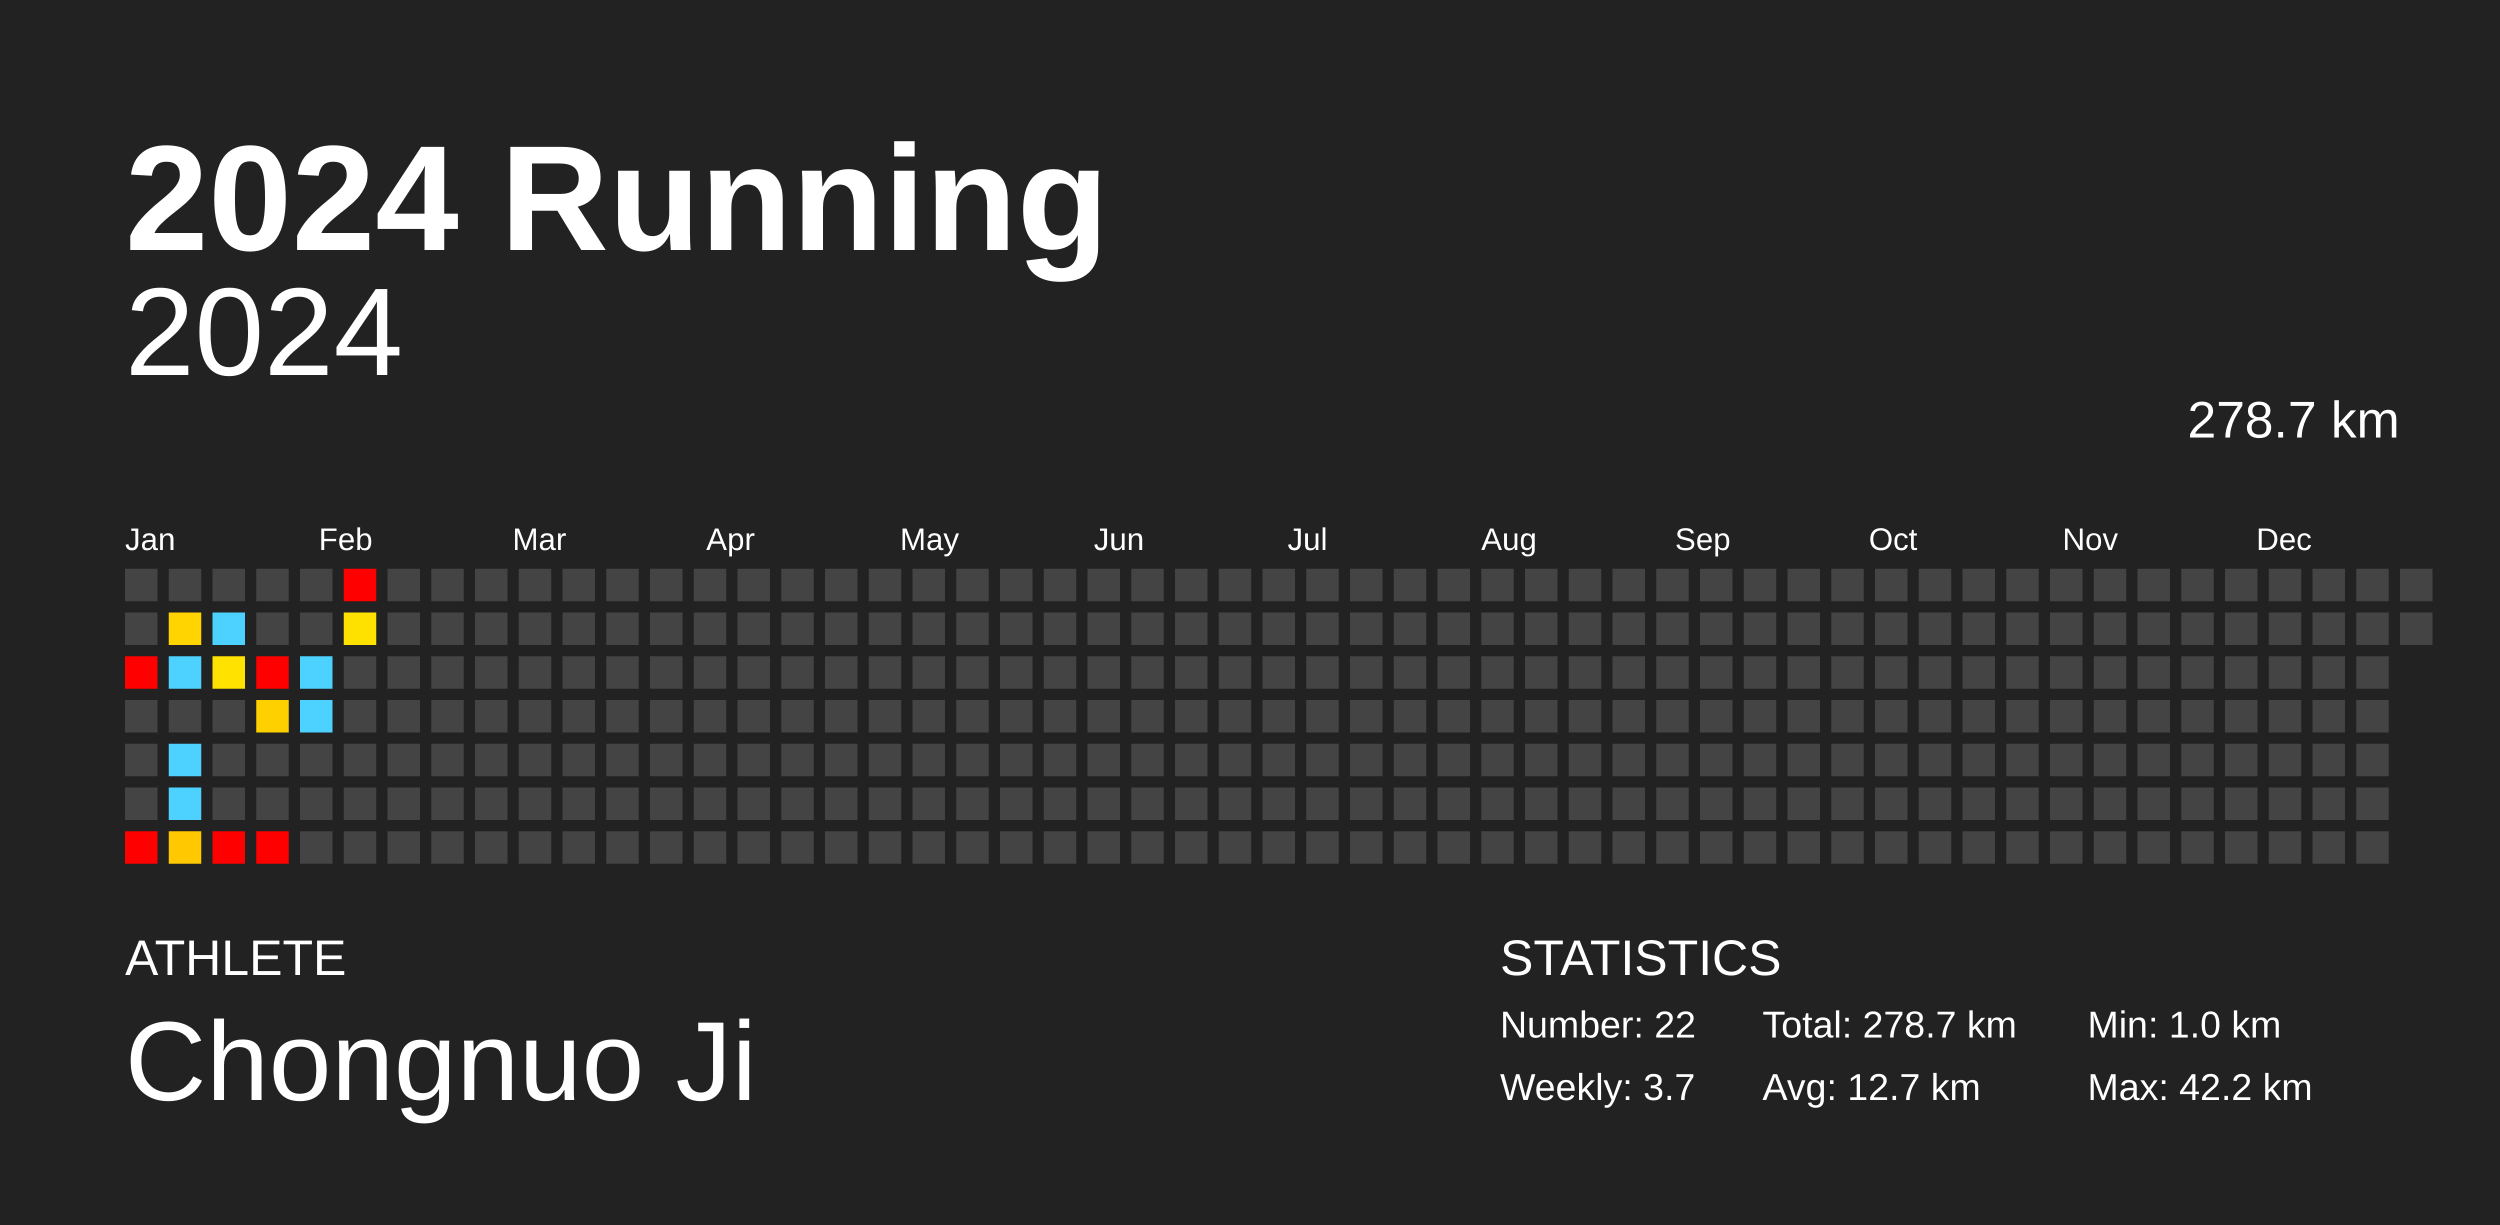
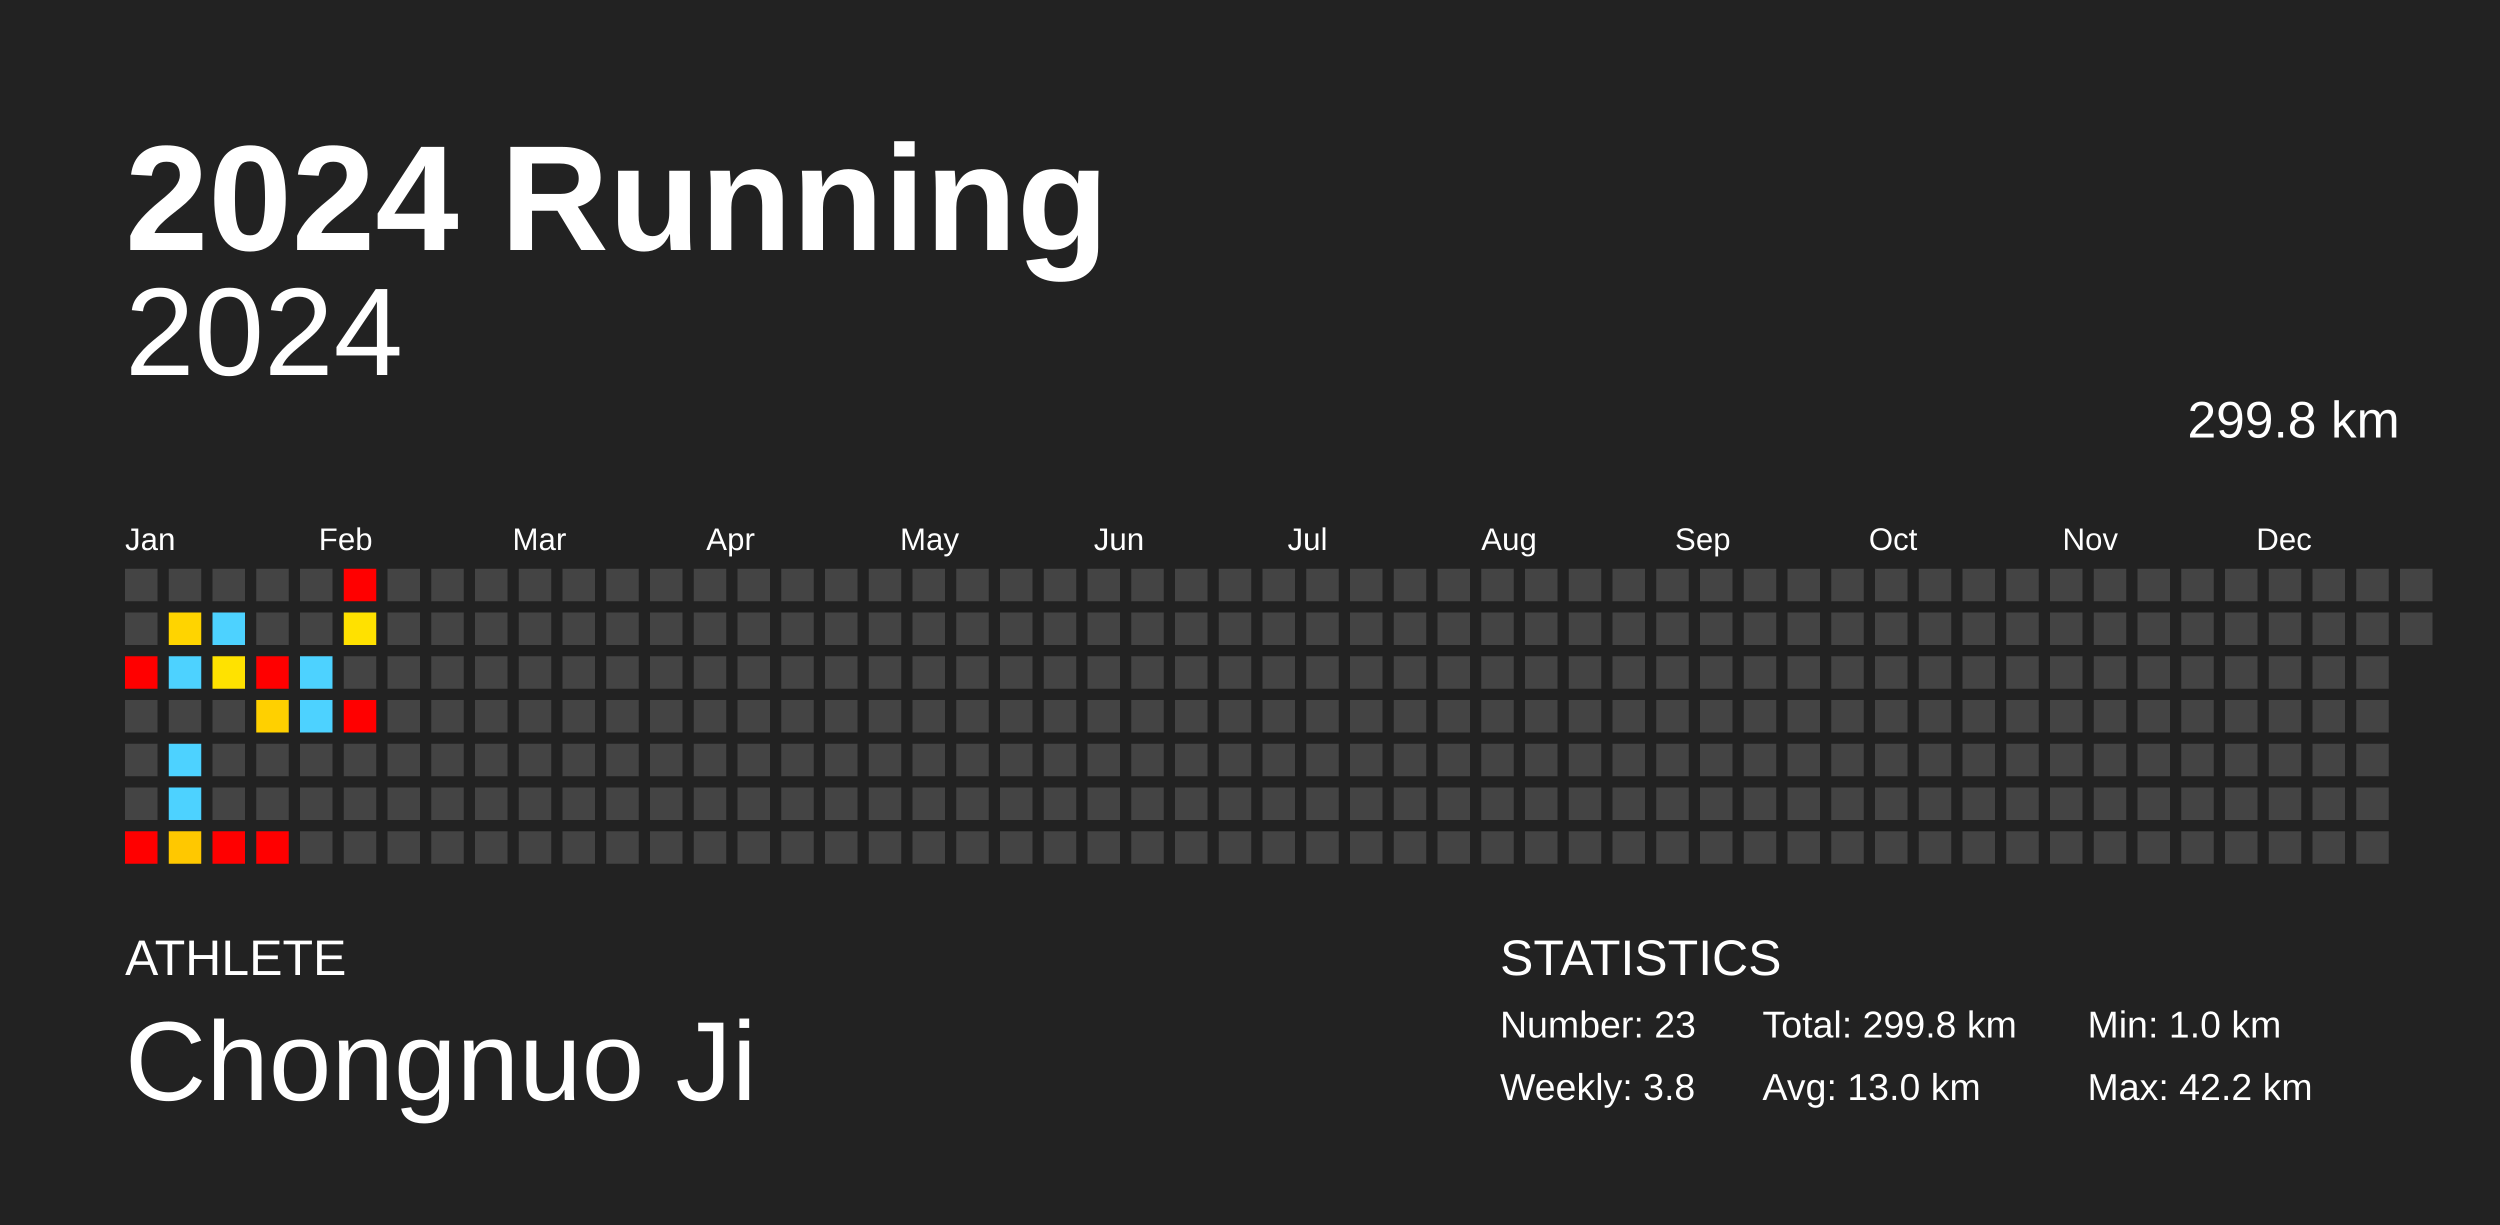
<svg xmlns="http://www.w3.org/2000/svg" baseProfile="full" height="98mm" version="1.1" viewBox="0,0,200,98" width="200mm">
  <defs />
  <rect fill="#222222" height="98" width="200" x="0" y="0" />
  <text fill="#FFFFFF" style="font-size:12px; font-family:Arial; font-weight:bold;" x="10" y="20">2024 Running</text>
  <text fill="#FFFFFF" style="font-size:4px; font-family:Arial" x="10" y="78">ATHLETE</text>
  <text fill="#FFFFFF" style="font-size:9px; font-family:Arial" x="10" y="88">Chongnuo Ji</text>
  <text fill="#FFFFFF" style="font-size:4px; font-family:Arial" x="120" y="78">STATISTICS</text>
-   <text fill="#FFFFFF" style="font-size:3px; font-family:Arial" x="120" y="83">Number: 22</text>
-   <text fill="#FFFFFF" style="font-size:3px; font-family:Arial" x="120" y="88">Weekly: 3.7</text>
-   <text fill="#FFFFFF" style="font-size:3px; font-family:Arial" x="141" y="83">Total: 278.7 km</text>
-   <text fill="#FFFFFF" style="font-size:3px; font-family:Arial" x="141" y="88">Avg: 12.7 km</text>
+   <text fill="#FFFFFF" style="font-size:3px; font-family:Arial" x="120" y="83">Number: 23</text>
+   <text fill="#FFFFFF" style="font-size:3px; font-family:Arial" x="120" y="88">Weekly: 3.8</text>
+   <text fill="#FFFFFF" style="font-size:3px; font-family:Arial" x="141" y="83">Total: 299.8 km</text>
+   <text fill="#FFFFFF" style="font-size:3px; font-family:Arial" x="141" y="88">Avg: 13.0 km</text>
  <text fill="#FFFFFF" style="font-size:3px; font-family:Arial" x="167" y="83">Min: 1.0 km</text>
  <text fill="#FFFFFF" style="font-size:3px; font-family:Arial" x="167" y="88">Max: 42.2 km</text>
  <text alignment-baseline="hanging" fill="#FFFFFF" style="font-size:10.0px; font-family:Arial;" x="10" y="30">2024</text>
-   <text alignment-baseline="hanging" fill="#FFFFFF" style="font-size:4.125px; font-family:Arial;" x="175" y="35">278.7 km</text>
+   <text alignment-baseline="hanging" fill="#FFFFFF" style="font-size:4.125px; font-family:Arial;" x="175" y="35">299.8 km</text>
  <text fill="#FFFFFF" style="font-size:2.5px; font-family:Arial" x="10.0" y="44">Jan</text>
  <text fill="#FFFFFF" style="font-size:2.5px; font-family:Arial" x="25.5" y="44">Feb</text>
  <text fill="#FFFFFF" style="font-size:2.5px; font-family:Arial" x="41.0" y="44">Mar</text>
  <text fill="#FFFFFF" style="font-size:2.5px; font-family:Arial" x="56.5" y="44">Apr</text>
  <text fill="#FFFFFF" style="font-size:2.5px; font-family:Arial" x="72.0" y="44">May</text>
  <text fill="#FFFFFF" style="font-size:2.5px; font-family:Arial" x="87.5" y="44">Jun</text>
  <text fill="#FFFFFF" style="font-size:2.5px; font-family:Arial" x="103.0" y="44">Jul</text>
  <text fill="#FFFFFF" style="font-size:2.5px; font-family:Arial" x="118.5" y="44">Aug</text>
  <text fill="#FFFFFF" style="font-size:2.5px; font-family:Arial" x="134.0" y="44">Sep</text>
  <text fill="#FFFFFF" style="font-size:2.5px; font-family:Arial" x="149.5" y="44">Oct</text>
  <text fill="#FFFFFF" style="font-size:2.5px; font-family:Arial" x="165.0" y="44">Nov</text>
  <text fill="#FFFFFF" style="font-size:2.5px; font-family:Arial" x="180.5" y="44">Dec</text>
  <rect fill="#444444" height="2.6" width="2.6" x="10.0" y="45.5" />
  <rect fill="#444444" height="2.6" width="2.6" x="10.0" y="49.0" />
  <rect fill="red" height="2.6" width="2.6" x="10.0" y="52.5" />
  <rect fill="#444444" height="2.6" width="2.6" x="10.0" y="56.0" />
  <rect fill="#444444" height="2.6" width="2.6" x="10.0" y="59.5" />
  <rect fill="#444444" height="2.6" width="2.6" x="10.0" y="63.0" />
  <rect fill="red" height="2.6" width="2.6" x="10.0" y="66.5" />
  <rect fill="#444444" height="2.6" width="2.6" x="13.5" y="45.5" />
  <rect fill="#ffd400" height="2.6" width="2.6" x="13.5" y="49.0" />
  <rect fill="#4dd2ff" height="2.6" width="2.6" x="13.5" y="52.5" />
  <rect fill="#444444" height="2.6" width="2.6" x="13.5" y="56.0" />
  <rect fill="#4dd2ff" height="2.6" width="2.6" x="13.5" y="59.5" />
  <rect fill="#4dd2ff" height="2.6" width="2.6" x="13.5" y="63.0" />
  <rect fill="#ffc800" height="2.6" width="2.6" x="13.5" y="66.5" />
  <rect fill="#444444" height="2.6" width="2.6" x="17.0" y="45.5" />
  <rect fill="#4dd2ff" height="2.6" width="2.6" x="17.0" y="49.0" />
  <rect fill="#ffe200" height="2.6" width="2.6" x="17.0" y="52.5" />
  <rect fill="#444444" height="2.6" width="2.6" x="17.0" y="56.0" />
  <rect fill="#444444" height="2.6" width="2.6" x="17.0" y="59.5" />
  <rect fill="#444444" height="2.6" width="2.6" x="17.0" y="63.0" />
  <rect fill="red" height="2.6" width="2.6" x="17.0" y="66.5" />
  <rect fill="#444444" height="2.6" width="2.6" x="20.5" y="45.5" />
  <rect fill="#444444" height="2.6" width="2.6" x="20.5" y="49.0" />
  <rect fill="red" height="2.6" width="2.6" x="20.5" y="52.5" />
  <rect fill="#ffd000" height="2.6" width="2.6" x="20.5" y="56.0" />
  <rect fill="#444444" height="2.6" width="2.6" x="20.5" y="59.5" />
  <rect fill="#444444" height="2.6" width="2.6" x="20.5" y="63.0" />
  <rect fill="red" height="2.6" width="2.6" x="20.5" y="66.5" />
  <rect fill="#444444" height="2.6" width="2.6" x="24.0" y="45.5" />
  <rect fill="#444444" height="2.6" width="2.6" x="24.0" y="49.0" />
  <rect fill="#4dd2ff" height="2.6" width="2.6" x="24.0" y="52.5" />
  <rect fill="#4dd2ff" height="2.6" width="2.6" x="24.0" y="56.0" />
  <rect fill="#444444" height="2.6" width="2.6" x="24.0" y="59.5" />
  <rect fill="#444444" height="2.6" width="2.6" x="24.0" y="63.0" />
  <rect fill="#444444" height="2.6" width="2.6" x="24.0" y="66.5" />
  <rect fill="red" height="2.6" width="2.6" x="27.5" y="45.5" />
  <rect fill="#ffe100" height="2.6" width="2.6" x="27.5" y="49.0" />
  <rect fill="#444444" height="2.6" width="2.6" x="27.5" y="52.5" />
-   <rect fill="#444444" height="2.6" width="2.6" x="27.5" y="56.0" />
+   <rect fill="red" height="2.6" width="2.6" x="27.5" y="56.0" />
  <rect fill="#444444" height="2.6" width="2.6" x="27.5" y="59.5" />
  <rect fill="#444444" height="2.6" width="2.6" x="27.5" y="63.0" />
  <rect fill="#444444" height="2.6" width="2.6" x="27.5" y="66.5" />
  <rect fill="#444444" height="2.6" width="2.6" x="31.0" y="45.5" />
  <rect fill="#444444" height="2.6" width="2.6" x="31.0" y="49.0" />
  <rect fill="#444444" height="2.6" width="2.6" x="31.0" y="52.5" />
  <rect fill="#444444" height="2.6" width="2.6" x="31.0" y="56.0" />
  <rect fill="#444444" height="2.6" width="2.6" x="31.0" y="59.5" />
  <rect fill="#444444" height="2.6" width="2.6" x="31.0" y="63.0" />
  <rect fill="#444444" height="2.6" width="2.6" x="31.0" y="66.5" />
  <rect fill="#444444" height="2.6" width="2.6" x="34.5" y="45.5" />
  <rect fill="#444444" height="2.6" width="2.6" x="34.5" y="49.0" />
  <rect fill="#444444" height="2.6" width="2.6" x="34.5" y="52.5" />
  <rect fill="#444444" height="2.6" width="2.6" x="34.5" y="56.0" />
  <rect fill="#444444" height="2.6" width="2.6" x="34.5" y="59.5" />
  <rect fill="#444444" height="2.6" width="2.6" x="34.5" y="63.0" />
  <rect fill="#444444" height="2.6" width="2.6" x="34.5" y="66.5" />
  <rect fill="#444444" height="2.6" width="2.6" x="38.0" y="45.5" />
  <rect fill="#444444" height="2.6" width="2.6" x="38.0" y="49.0" />
  <rect fill="#444444" height="2.6" width="2.6" x="38.0" y="52.5" />
  <rect fill="#444444" height="2.6" width="2.6" x="38.0" y="56.0" />
  <rect fill="#444444" height="2.6" width="2.6" x="38.0" y="59.5" />
  <rect fill="#444444" height="2.6" width="2.6" x="38.0" y="63.0" />
  <rect fill="#444444" height="2.6" width="2.6" x="38.0" y="66.5" />
  <rect fill="#444444" height="2.6" width="2.6" x="41.5" y="45.5" />
  <rect fill="#444444" height="2.6" width="2.6" x="41.5" y="49.0" />
  <rect fill="#444444" height="2.6" width="2.6" x="41.5" y="52.5" />
  <rect fill="#444444" height="2.6" width="2.6" x="41.5" y="56.0" />
  <rect fill="#444444" height="2.6" width="2.6" x="41.5" y="59.5" />
  <rect fill="#444444" height="2.6" width="2.6" x="41.5" y="63.0" />
  <rect fill="#444444" height="2.6" width="2.6" x="41.5" y="66.5" />
  <rect fill="#444444" height="2.6" width="2.6" x="45.0" y="45.5" />
  <rect fill="#444444" height="2.6" width="2.6" x="45.0" y="49.0" />
  <rect fill="#444444" height="2.6" width="2.6" x="45.0" y="52.5" />
  <rect fill="#444444" height="2.6" width="2.6" x="45.0" y="56.0" />
  <rect fill="#444444" height="2.6" width="2.6" x="45.0" y="59.5" />
  <rect fill="#444444" height="2.6" width="2.6" x="45.0" y="63.0" />
  <rect fill="#444444" height="2.6" width="2.6" x="45.0" y="66.5" />
  <rect fill="#444444" height="2.6" width="2.6" x="48.5" y="45.5" />
  <rect fill="#444444" height="2.6" width="2.6" x="48.5" y="49.0" />
  <rect fill="#444444" height="2.6" width="2.6" x="48.5" y="52.5" />
  <rect fill="#444444" height="2.6" width="2.6" x="48.5" y="56.0" />
  <rect fill="#444444" height="2.6" width="2.6" x="48.5" y="59.5" />
  <rect fill="#444444" height="2.6" width="2.6" x="48.5" y="63.0" />
  <rect fill="#444444" height="2.6" width="2.6" x="48.5" y="66.5" />
  <rect fill="#444444" height="2.6" width="2.6" x="52.0" y="45.5" />
  <rect fill="#444444" height="2.6" width="2.6" x="52.0" y="49.0" />
  <rect fill="#444444" height="2.6" width="2.6" x="52.0" y="52.5" />
  <rect fill="#444444" height="2.6" width="2.6" x="52.0" y="56.0" />
  <rect fill="#444444" height="2.6" width="2.6" x="52.0" y="59.5" />
  <rect fill="#444444" height="2.6" width="2.6" x="52.0" y="63.0" />
  <rect fill="#444444" height="2.6" width="2.6" x="52.0" y="66.5" />
  <rect fill="#444444" height="2.6" width="2.6" x="55.5" y="45.5" />
  <rect fill="#444444" height="2.6" width="2.6" x="55.5" y="49.0" />
  <rect fill="#444444" height="2.6" width="2.6" x="55.5" y="52.5" />
  <rect fill="#444444" height="2.6" width="2.6" x="55.5" y="56.0" />
  <rect fill="#444444" height="2.6" width="2.6" x="55.5" y="59.5" />
  <rect fill="#444444" height="2.6" width="2.6" x="55.5" y="63.0" />
  <rect fill="#444444" height="2.6" width="2.6" x="55.5" y="66.5" />
  <rect fill="#444444" height="2.6" width="2.6" x="59.0" y="45.5" />
  <rect fill="#444444" height="2.6" width="2.6" x="59.0" y="49.0" />
  <rect fill="#444444" height="2.6" width="2.6" x="59.0" y="52.5" />
  <rect fill="#444444" height="2.6" width="2.6" x="59.0" y="56.0" />
  <rect fill="#444444" height="2.6" width="2.6" x="59.0" y="59.5" />
  <rect fill="#444444" height="2.6" width="2.6" x="59.0" y="63.0" />
  <rect fill="#444444" height="2.6" width="2.6" x="59.0" y="66.5" />
  <rect fill="#444444" height="2.6" width="2.6" x="62.5" y="45.5" />
  <rect fill="#444444" height="2.6" width="2.6" x="62.5" y="49.0" />
  <rect fill="#444444" height="2.6" width="2.6" x="62.5" y="52.5" />
  <rect fill="#444444" height="2.6" width="2.6" x="62.5" y="56.0" />
  <rect fill="#444444" height="2.6" width="2.6" x="62.5" y="59.5" />
  <rect fill="#444444" height="2.6" width="2.6" x="62.5" y="63.0" />
  <rect fill="#444444" height="2.6" width="2.6" x="62.5" y="66.5" />
  <rect fill="#444444" height="2.6" width="2.6" x="66.0" y="45.5" />
  <rect fill="#444444" height="2.6" width="2.6" x="66.0" y="49.0" />
  <rect fill="#444444" height="2.6" width="2.6" x="66.0" y="52.5" />
  <rect fill="#444444" height="2.6" width="2.6" x="66.0" y="56.0" />
  <rect fill="#444444" height="2.6" width="2.6" x="66.0" y="59.5" />
  <rect fill="#444444" height="2.6" width="2.6" x="66.0" y="63.0" />
  <rect fill="#444444" height="2.6" width="2.6" x="66.0" y="66.5" />
  <rect fill="#444444" height="2.6" width="2.6" x="69.5" y="45.5" />
  <rect fill="#444444" height="2.6" width="2.6" x="69.5" y="49.0" />
  <rect fill="#444444" height="2.6" width="2.6" x="69.5" y="52.5" />
  <rect fill="#444444" height="2.6" width="2.6" x="69.5" y="56.0" />
  <rect fill="#444444" height="2.6" width="2.6" x="69.5" y="59.5" />
  <rect fill="#444444" height="2.6" width="2.6" x="69.5" y="63.0" />
  <rect fill="#444444" height="2.6" width="2.6" x="69.5" y="66.5" />
  <rect fill="#444444" height="2.6" width="2.6" x="73.0" y="45.5" />
  <rect fill="#444444" height="2.6" width="2.6" x="73.0" y="49.0" />
  <rect fill="#444444" height="2.6" width="2.6" x="73.0" y="52.5" />
  <rect fill="#444444" height="2.6" width="2.6" x="73.0" y="56.0" />
  <rect fill="#444444" height="2.6" width="2.6" x="73.0" y="59.5" />
  <rect fill="#444444" height="2.6" width="2.6" x="73.0" y="63.0" />
  <rect fill="#444444" height="2.6" width="2.6" x="73.0" y="66.5" />
  <rect fill="#444444" height="2.6" width="2.6" x="76.5" y="45.5" />
  <rect fill="#444444" height="2.6" width="2.6" x="76.5" y="49.0" />
  <rect fill="#444444" height="2.6" width="2.6" x="76.5" y="52.5" />
  <rect fill="#444444" height="2.6" width="2.6" x="76.5" y="56.0" />
  <rect fill="#444444" height="2.6" width="2.6" x="76.5" y="59.5" />
  <rect fill="#444444" height="2.6" width="2.6" x="76.5" y="63.0" />
  <rect fill="#444444" height="2.6" width="2.6" x="76.5" y="66.5" />
  <rect fill="#444444" height="2.6" width="2.6" x="80.0" y="45.5" />
  <rect fill="#444444" height="2.6" width="2.6" x="80.0" y="49.0" />
  <rect fill="#444444" height="2.6" width="2.6" x="80.0" y="52.5" />
  <rect fill="#444444" height="2.6" width="2.6" x="80.0" y="56.0" />
  <rect fill="#444444" height="2.6" width="2.6" x="80.0" y="59.5" />
  <rect fill="#444444" height="2.6" width="2.6" x="80.0" y="63.0" />
  <rect fill="#444444" height="2.6" width="2.6" x="80.0" y="66.5" />
  <rect fill="#444444" height="2.6" width="2.6" x="83.5" y="45.5" />
  <rect fill="#444444" height="2.6" width="2.6" x="83.5" y="49.0" />
  <rect fill="#444444" height="2.6" width="2.6" x="83.5" y="52.5" />
  <rect fill="#444444" height="2.6" width="2.6" x="83.5" y="56.0" />
  <rect fill="#444444" height="2.6" width="2.6" x="83.5" y="59.5" />
  <rect fill="#444444" height="2.6" width="2.6" x="83.5" y="63.0" />
  <rect fill="#444444" height="2.6" width="2.6" x="83.5" y="66.5" />
  <rect fill="#444444" height="2.6" width="2.6" x="87.0" y="45.5" />
  <rect fill="#444444" height="2.6" width="2.6" x="87.0" y="49.0" />
  <rect fill="#444444" height="2.6" width="2.6" x="87.0" y="52.5" />
  <rect fill="#444444" height="2.6" width="2.6" x="87.0" y="56.0" />
  <rect fill="#444444" height="2.6" width="2.6" x="87.0" y="59.5" />
  <rect fill="#444444" height="2.6" width="2.6" x="87.0" y="63.0" />
  <rect fill="#444444" height="2.6" width="2.6" x="87.0" y="66.5" />
  <rect fill="#444444" height="2.6" width="2.6" x="90.5" y="45.5" />
  <rect fill="#444444" height="2.6" width="2.6" x="90.5" y="49.0" />
  <rect fill="#444444" height="2.6" width="2.6" x="90.5" y="52.5" />
  <rect fill="#444444" height="2.6" width="2.6" x="90.5" y="56.0" />
  <rect fill="#444444" height="2.6" width="2.6" x="90.5" y="59.5" />
  <rect fill="#444444" height="2.6" width="2.6" x="90.5" y="63.0" />
  <rect fill="#444444" height="2.6" width="2.6" x="90.5" y="66.5" />
  <rect fill="#444444" height="2.6" width="2.6" x="94.0" y="45.5" />
  <rect fill="#444444" height="2.6" width="2.6" x="94.0" y="49.0" />
  <rect fill="#444444" height="2.6" width="2.6" x="94.0" y="52.5" />
  <rect fill="#444444" height="2.6" width="2.6" x="94.0" y="56.0" />
  <rect fill="#444444" height="2.6" width="2.6" x="94.0" y="59.5" />
  <rect fill="#444444" height="2.6" width="2.6" x="94.0" y="63.0" />
  <rect fill="#444444" height="2.6" width="2.6" x="94.0" y="66.5" />
  <rect fill="#444444" height="2.6" width="2.6" x="97.5" y="45.5" />
  <rect fill="#444444" height="2.6" width="2.6" x="97.5" y="49.0" />
  <rect fill="#444444" height="2.6" width="2.6" x="97.5" y="52.5" />
  <rect fill="#444444" height="2.6" width="2.6" x="97.5" y="56.0" />
  <rect fill="#444444" height="2.6" width="2.6" x="97.5" y="59.5" />
  <rect fill="#444444" height="2.6" width="2.6" x="97.5" y="63.0" />
  <rect fill="#444444" height="2.6" width="2.6" x="97.5" y="66.5" />
  <rect fill="#444444" height="2.6" width="2.6" x="101.0" y="45.5" />
  <rect fill="#444444" height="2.6" width="2.6" x="101.0" y="49.0" />
  <rect fill="#444444" height="2.6" width="2.6" x="101.0" y="52.5" />
  <rect fill="#444444" height="2.6" width="2.6" x="101.0" y="56.0" />
  <rect fill="#444444" height="2.6" width="2.6" x="101.0" y="59.5" />
  <rect fill="#444444" height="2.6" width="2.6" x="101.0" y="63.0" />
  <rect fill="#444444" height="2.6" width="2.6" x="101.0" y="66.5" />
  <rect fill="#444444" height="2.6" width="2.6" x="104.5" y="45.5" />
  <rect fill="#444444" height="2.6" width="2.6" x="104.5" y="49.0" />
  <rect fill="#444444" height="2.6" width="2.6" x="104.5" y="52.5" />
  <rect fill="#444444" height="2.6" width="2.6" x="104.5" y="56.0" />
  <rect fill="#444444" height="2.6" width="2.6" x="104.5" y="59.5" />
  <rect fill="#444444" height="2.6" width="2.6" x="104.5" y="63.0" />
  <rect fill="#444444" height="2.6" width="2.6" x="104.5" y="66.5" />
  <rect fill="#444444" height="2.6" width="2.6" x="108.0" y="45.5" />
  <rect fill="#444444" height="2.6" width="2.6" x="108.0" y="49.0" />
  <rect fill="#444444" height="2.6" width="2.6" x="108.0" y="52.5" />
  <rect fill="#444444" height="2.6" width="2.6" x="108.0" y="56.0" />
  <rect fill="#444444" height="2.6" width="2.6" x="108.0" y="59.5" />
  <rect fill="#444444" height="2.6" width="2.6" x="108.0" y="63.0" />
  <rect fill="#444444" height="2.6" width="2.6" x="108.0" y="66.5" />
  <rect fill="#444444" height="2.6" width="2.6" x="111.5" y="45.5" />
  <rect fill="#444444" height="2.6" width="2.6" x="111.5" y="49.0" />
  <rect fill="#444444" height="2.6" width="2.6" x="111.5" y="52.5" />
  <rect fill="#444444" height="2.6" width="2.6" x="111.5" y="56.0" />
  <rect fill="#444444" height="2.6" width="2.6" x="111.5" y="59.5" />
  <rect fill="#444444" height="2.6" width="2.6" x="111.5" y="63.0" />
  <rect fill="#444444" height="2.6" width="2.6" x="111.5" y="66.5" />
  <rect fill="#444444" height="2.6" width="2.6" x="115.0" y="45.5" />
  <rect fill="#444444" height="2.6" width="2.6" x="115.0" y="49.0" />
  <rect fill="#444444" height="2.6" width="2.6" x="115.0" y="52.5" />
  <rect fill="#444444" height="2.6" width="2.6" x="115.0" y="56.0" />
  <rect fill="#444444" height="2.6" width="2.6" x="115.0" y="59.5" />
  <rect fill="#444444" height="2.6" width="2.6" x="115.0" y="63.0" />
  <rect fill="#444444" height="2.6" width="2.6" x="115.0" y="66.5" />
  <rect fill="#444444" height="2.6" width="2.6" x="118.5" y="45.5" />
  <rect fill="#444444" height="2.6" width="2.6" x="118.5" y="49.0" />
  <rect fill="#444444" height="2.6" width="2.6" x="118.5" y="52.5" />
  <rect fill="#444444" height="2.6" width="2.6" x="118.5" y="56.0" />
  <rect fill="#444444" height="2.6" width="2.6" x="118.5" y="59.5" />
  <rect fill="#444444" height="2.6" width="2.6" x="118.5" y="63.0" />
  <rect fill="#444444" height="2.6" width="2.6" x="118.5" y="66.5" />
  <rect fill="#444444" height="2.6" width="2.6" x="122.0" y="45.5" />
  <rect fill="#444444" height="2.6" width="2.6" x="122.0" y="49.0" />
  <rect fill="#444444" height="2.6" width="2.6" x="122.0" y="52.5" />
  <rect fill="#444444" height="2.6" width="2.6" x="122.0" y="56.0" />
  <rect fill="#444444" height="2.6" width="2.6" x="122.0" y="59.5" />
  <rect fill="#444444" height="2.6" width="2.6" x="122.0" y="63.0" />
  <rect fill="#444444" height="2.6" width="2.6" x="122.0" y="66.5" />
  <rect fill="#444444" height="2.6" width="2.6" x="125.5" y="45.5" />
  <rect fill="#444444" height="2.6" width="2.6" x="125.5" y="49.0" />
  <rect fill="#444444" height="2.6" width="2.6" x="125.5" y="52.5" />
  <rect fill="#444444" height="2.6" width="2.6" x="125.5" y="56.0" />
  <rect fill="#444444" height="2.6" width="2.6" x="125.5" y="59.5" />
  <rect fill="#444444" height="2.6" width="2.6" x="125.5" y="63.0" />
  <rect fill="#444444" height="2.6" width="2.6" x="125.5" y="66.5" />
  <rect fill="#444444" height="2.6" width="2.6" x="129.0" y="45.5" />
  <rect fill="#444444" height="2.6" width="2.6" x="129.0" y="49.0" />
  <rect fill="#444444" height="2.6" width="2.6" x="129.0" y="52.5" />
  <rect fill="#444444" height="2.6" width="2.6" x="129.0" y="56.0" />
  <rect fill="#444444" height="2.6" width="2.6" x="129.0" y="59.5" />
  <rect fill="#444444" height="2.6" width="2.6" x="129.0" y="63.0" />
  <rect fill="#444444" height="2.6" width="2.6" x="129.0" y="66.5" />
  <rect fill="#444444" height="2.6" width="2.6" x="132.5" y="45.5" />
  <rect fill="#444444" height="2.6" width="2.6" x="132.5" y="49.0" />
  <rect fill="#444444" height="2.6" width="2.6" x="132.5" y="52.5" />
  <rect fill="#444444" height="2.6" width="2.6" x="132.5" y="56.0" />
  <rect fill="#444444" height="2.6" width="2.6" x="132.5" y="59.5" />
  <rect fill="#444444" height="2.6" width="2.6" x="132.5" y="63.0" />
  <rect fill="#444444" height="2.6" width="2.6" x="132.5" y="66.5" />
  <rect fill="#444444" height="2.6" width="2.6" x="136.0" y="45.5" />
  <rect fill="#444444" height="2.6" width="2.6" x="136.0" y="49.0" />
  <rect fill="#444444" height="2.6" width="2.6" x="136.0" y="52.5" />
  <rect fill="#444444" height="2.6" width="2.6" x="136.0" y="56.0" />
  <rect fill="#444444" height="2.6" width="2.6" x="136.0" y="59.5" />
  <rect fill="#444444" height="2.6" width="2.6" x="136.0" y="63.0" />
  <rect fill="#444444" height="2.6" width="2.6" x="136.0" y="66.5" />
  <rect fill="#444444" height="2.6" width="2.6" x="139.5" y="45.5" />
  <rect fill="#444444" height="2.6" width="2.6" x="139.5" y="49.0" />
  <rect fill="#444444" height="2.6" width="2.6" x="139.5" y="52.5" />
  <rect fill="#444444" height="2.6" width="2.6" x="139.5" y="56.0" />
  <rect fill="#444444" height="2.6" width="2.6" x="139.5" y="59.5" />
  <rect fill="#444444" height="2.6" width="2.6" x="139.5" y="63.0" />
  <rect fill="#444444" height="2.6" width="2.6" x="139.5" y="66.5" />
  <rect fill="#444444" height="2.6" width="2.6" x="143.0" y="45.5" />
  <rect fill="#444444" height="2.6" width="2.6" x="143.0" y="49.0" />
  <rect fill="#444444" height="2.6" width="2.6" x="143.0" y="52.5" />
  <rect fill="#444444" height="2.6" width="2.6" x="143.0" y="56.0" />
  <rect fill="#444444" height="2.6" width="2.6" x="143.0" y="59.5" />
  <rect fill="#444444" height="2.6" width="2.6" x="143.0" y="63.0" />
  <rect fill="#444444" height="2.6" width="2.6" x="143.0" y="66.5" />
  <rect fill="#444444" height="2.6" width="2.6" x="146.5" y="45.5" />
  <rect fill="#444444" height="2.6" width="2.6" x="146.5" y="49.0" />
  <rect fill="#444444" height="2.6" width="2.6" x="146.5" y="52.5" />
  <rect fill="#444444" height="2.6" width="2.6" x="146.5" y="56.0" />
  <rect fill="#444444" height="2.6" width="2.6" x="146.5" y="59.5" />
  <rect fill="#444444" height="2.6" width="2.6" x="146.5" y="63.0" />
  <rect fill="#444444" height="2.6" width="2.6" x="146.5" y="66.5" />
  <rect fill="#444444" height="2.6" width="2.6" x="150.0" y="45.5" />
  <rect fill="#444444" height="2.6" width="2.6" x="150.0" y="49.0" />
  <rect fill="#444444" height="2.6" width="2.6" x="150.0" y="52.5" />
  <rect fill="#444444" height="2.6" width="2.6" x="150.0" y="56.0" />
  <rect fill="#444444" height="2.6" width="2.6" x="150.0" y="59.5" />
  <rect fill="#444444" height="2.6" width="2.6" x="150.0" y="63.0" />
  <rect fill="#444444" height="2.6" width="2.6" x="150.0" y="66.5" />
  <rect fill="#444444" height="2.6" width="2.6" x="153.5" y="45.5" />
  <rect fill="#444444" height="2.6" width="2.6" x="153.5" y="49.0" />
  <rect fill="#444444" height="2.6" width="2.6" x="153.5" y="52.5" />
  <rect fill="#444444" height="2.6" width="2.6" x="153.5" y="56.0" />
  <rect fill="#444444" height="2.6" width="2.6" x="153.5" y="59.5" />
  <rect fill="#444444" height="2.6" width="2.6" x="153.5" y="63.0" />
  <rect fill="#444444" height="2.6" width="2.6" x="153.5" y="66.5" />
  <rect fill="#444444" height="2.6" width="2.6" x="157.0" y="45.5" />
  <rect fill="#444444" height="2.6" width="2.6" x="157.0" y="49.0" />
  <rect fill="#444444" height="2.6" width="2.6" x="157.0" y="52.5" />
  <rect fill="#444444" height="2.6" width="2.6" x="157.0" y="56.0" />
  <rect fill="#444444" height="2.6" width="2.6" x="157.0" y="59.5" />
  <rect fill="#444444" height="2.6" width="2.6" x="157.0" y="63.0" />
  <rect fill="#444444" height="2.6" width="2.6" x="157.0" y="66.5" />
  <rect fill="#444444" height="2.6" width="2.6" x="160.5" y="45.5" />
  <rect fill="#444444" height="2.6" width="2.6" x="160.5" y="49.0" />
  <rect fill="#444444" height="2.6" width="2.6" x="160.5" y="52.5" />
  <rect fill="#444444" height="2.6" width="2.6" x="160.5" y="56.0" />
  <rect fill="#444444" height="2.6" width="2.6" x="160.5" y="59.5" />
  <rect fill="#444444" height="2.6" width="2.6" x="160.5" y="63.0" />
  <rect fill="#444444" height="2.6" width="2.6" x="160.5" y="66.5" />
  <rect fill="#444444" height="2.6" width="2.6" x="164.0" y="45.5" />
  <rect fill="#444444" height="2.6" width="2.6" x="164.0" y="49.0" />
  <rect fill="#444444" height="2.6" width="2.6" x="164.0" y="52.5" />
  <rect fill="#444444" height="2.6" width="2.6" x="164.0" y="56.0" />
  <rect fill="#444444" height="2.6" width="2.6" x="164.0" y="59.5" />
  <rect fill="#444444" height="2.6" width="2.6" x="164.0" y="63.0" />
  <rect fill="#444444" height="2.6" width="2.6" x="164.0" y="66.5" />
  <rect fill="#444444" height="2.6" width="2.6" x="167.5" y="45.5" />
  <rect fill="#444444" height="2.6" width="2.6" x="167.5" y="49.0" />
  <rect fill="#444444" height="2.6" width="2.6" x="167.5" y="52.5" />
  <rect fill="#444444" height="2.6" width="2.6" x="167.5" y="56.0" />
  <rect fill="#444444" height="2.6" width="2.6" x="167.5" y="59.5" />
  <rect fill="#444444" height="2.6" width="2.6" x="167.5" y="63.0" />
  <rect fill="#444444" height="2.6" width="2.6" x="167.5" y="66.5" />
  <rect fill="#444444" height="2.6" width="2.6" x="171.0" y="45.5" />
  <rect fill="#444444" height="2.6" width="2.6" x="171.0" y="49.0" />
  <rect fill="#444444" height="2.6" width="2.6" x="171.0" y="52.5" />
  <rect fill="#444444" height="2.6" width="2.6" x="171.0" y="56.0" />
  <rect fill="#444444" height="2.6" width="2.6" x="171.0" y="59.5" />
  <rect fill="#444444" height="2.6" width="2.6" x="171.0" y="63.0" />
  <rect fill="#444444" height="2.6" width="2.6" x="171.0" y="66.5" />
  <rect fill="#444444" height="2.6" width="2.6" x="174.5" y="45.5" />
  <rect fill="#444444" height="2.6" width="2.6" x="174.5" y="49.0" />
  <rect fill="#444444" height="2.6" width="2.6" x="174.5" y="52.5" />
  <rect fill="#444444" height="2.6" width="2.6" x="174.5" y="56.0" />
  <rect fill="#444444" height="2.6" width="2.6" x="174.5" y="59.5" />
  <rect fill="#444444" height="2.6" width="2.6" x="174.5" y="63.0" />
  <rect fill="#444444" height="2.6" width="2.6" x="174.5" y="66.5" />
  <rect fill="#444444" height="2.6" width="2.6" x="178.0" y="45.5" />
  <rect fill="#444444" height="2.6" width="2.6" x="178.0" y="49.0" />
  <rect fill="#444444" height="2.6" width="2.6" x="178.0" y="52.5" />
  <rect fill="#444444" height="2.6" width="2.6" x="178.0" y="56.0" />
  <rect fill="#444444" height="2.6" width="2.6" x="178.0" y="59.5" />
  <rect fill="#444444" height="2.6" width="2.6" x="178.0" y="63.0" />
  <rect fill="#444444" height="2.6" width="2.6" x="178.0" y="66.5" />
  <rect fill="#444444" height="2.6" width="2.6" x="181.5" y="45.5" />
  <rect fill="#444444" height="2.6" width="2.6" x="181.5" y="49.0" />
  <rect fill="#444444" height="2.6" width="2.6" x="181.5" y="52.5" />
  <rect fill="#444444" height="2.6" width="2.6" x="181.5" y="56.0" />
  <rect fill="#444444" height="2.6" width="2.6" x="181.5" y="59.5" />
  <rect fill="#444444" height="2.6" width="2.6" x="181.5" y="63.0" />
  <rect fill="#444444" height="2.6" width="2.6" x="181.5" y="66.5" />
  <rect fill="#444444" height="2.6" width="2.6" x="185.0" y="45.5" />
  <rect fill="#444444" height="2.6" width="2.6" x="185.0" y="49.0" />
  <rect fill="#444444" height="2.6" width="2.6" x="185.0" y="52.5" />
  <rect fill="#444444" height="2.6" width="2.6" x="185.0" y="56.0" />
  <rect fill="#444444" height="2.6" width="2.6" x="185.0" y="59.5" />
  <rect fill="#444444" height="2.6" width="2.6" x="185.0" y="63.0" />
  <rect fill="#444444" height="2.6" width="2.6" x="185.0" y="66.5" />
  <rect fill="#444444" height="2.6" width="2.6" x="188.5" y="45.5" />
  <rect fill="#444444" height="2.6" width="2.6" x="188.5" y="49.0" />
  <rect fill="#444444" height="2.6" width="2.6" x="188.5" y="52.5" />
  <rect fill="#444444" height="2.6" width="2.6" x="188.5" y="56.0" />
  <rect fill="#444444" height="2.6" width="2.6" x="188.5" y="59.5" />
  <rect fill="#444444" height="2.6" width="2.6" x="188.5" y="63.0" />
  <rect fill="#444444" height="2.6" width="2.6" x="188.5" y="66.5" />
  <rect fill="#444444" height="2.6" width="2.6" x="192.0" y="45.5" />
  <rect fill="#444444" height="2.6" width="2.6" x="192.0" y="49.0" />
</svg>
